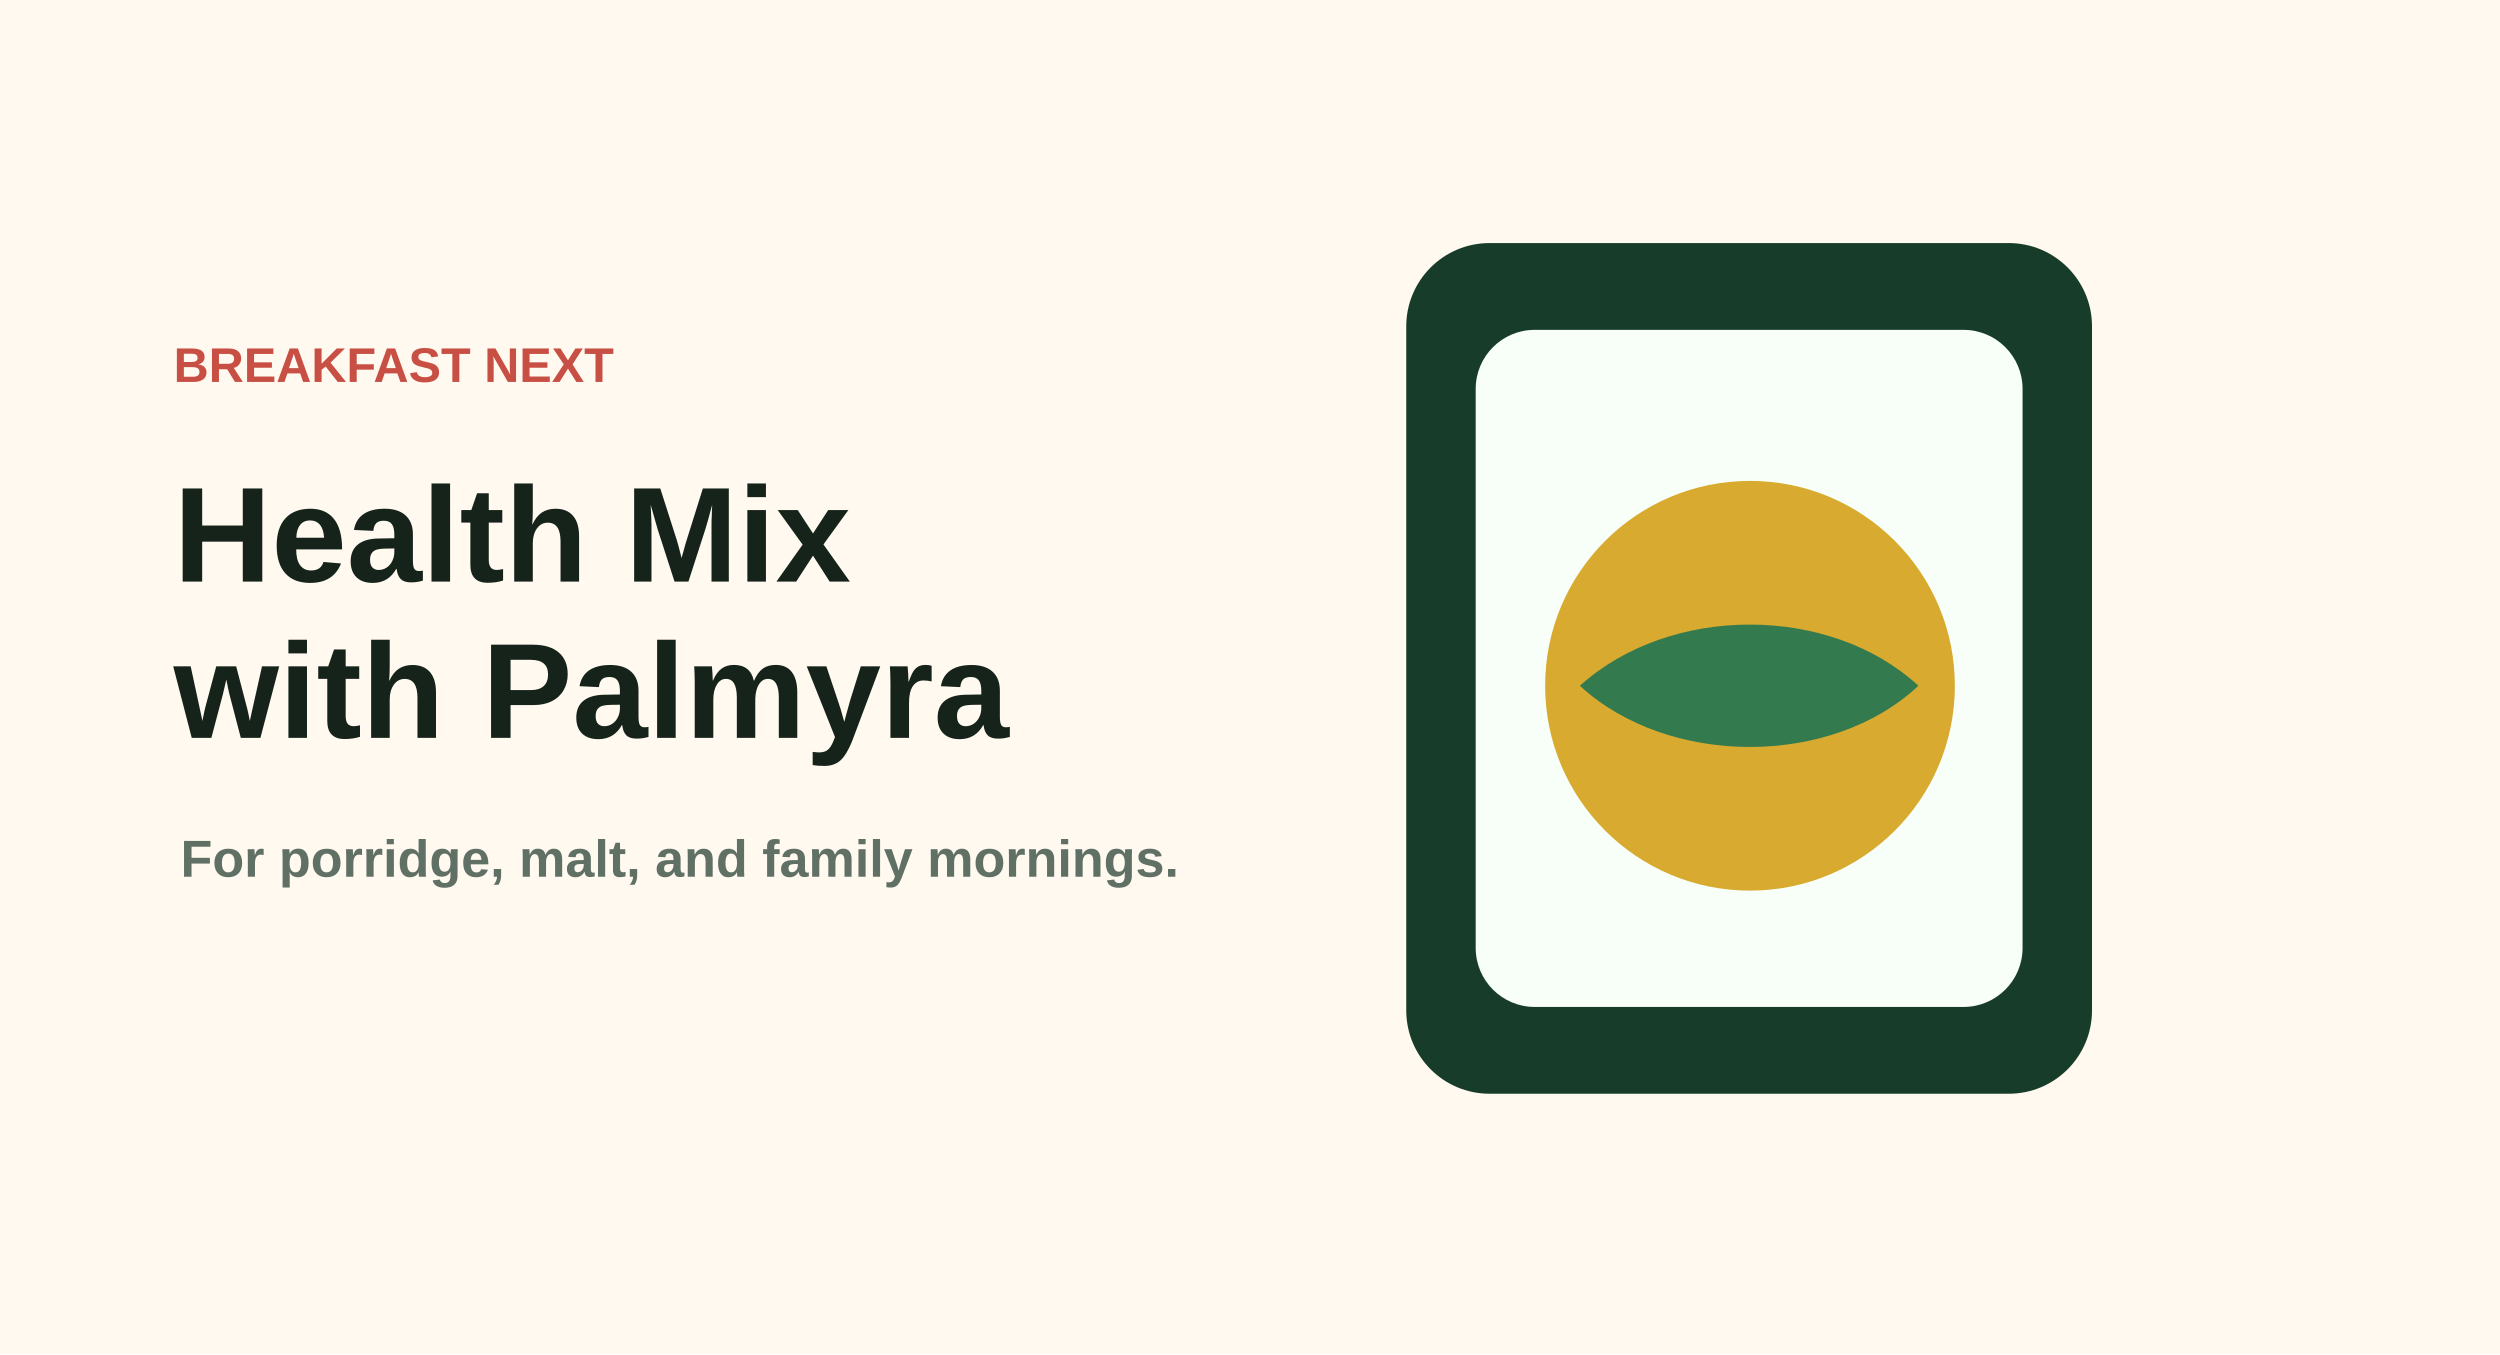
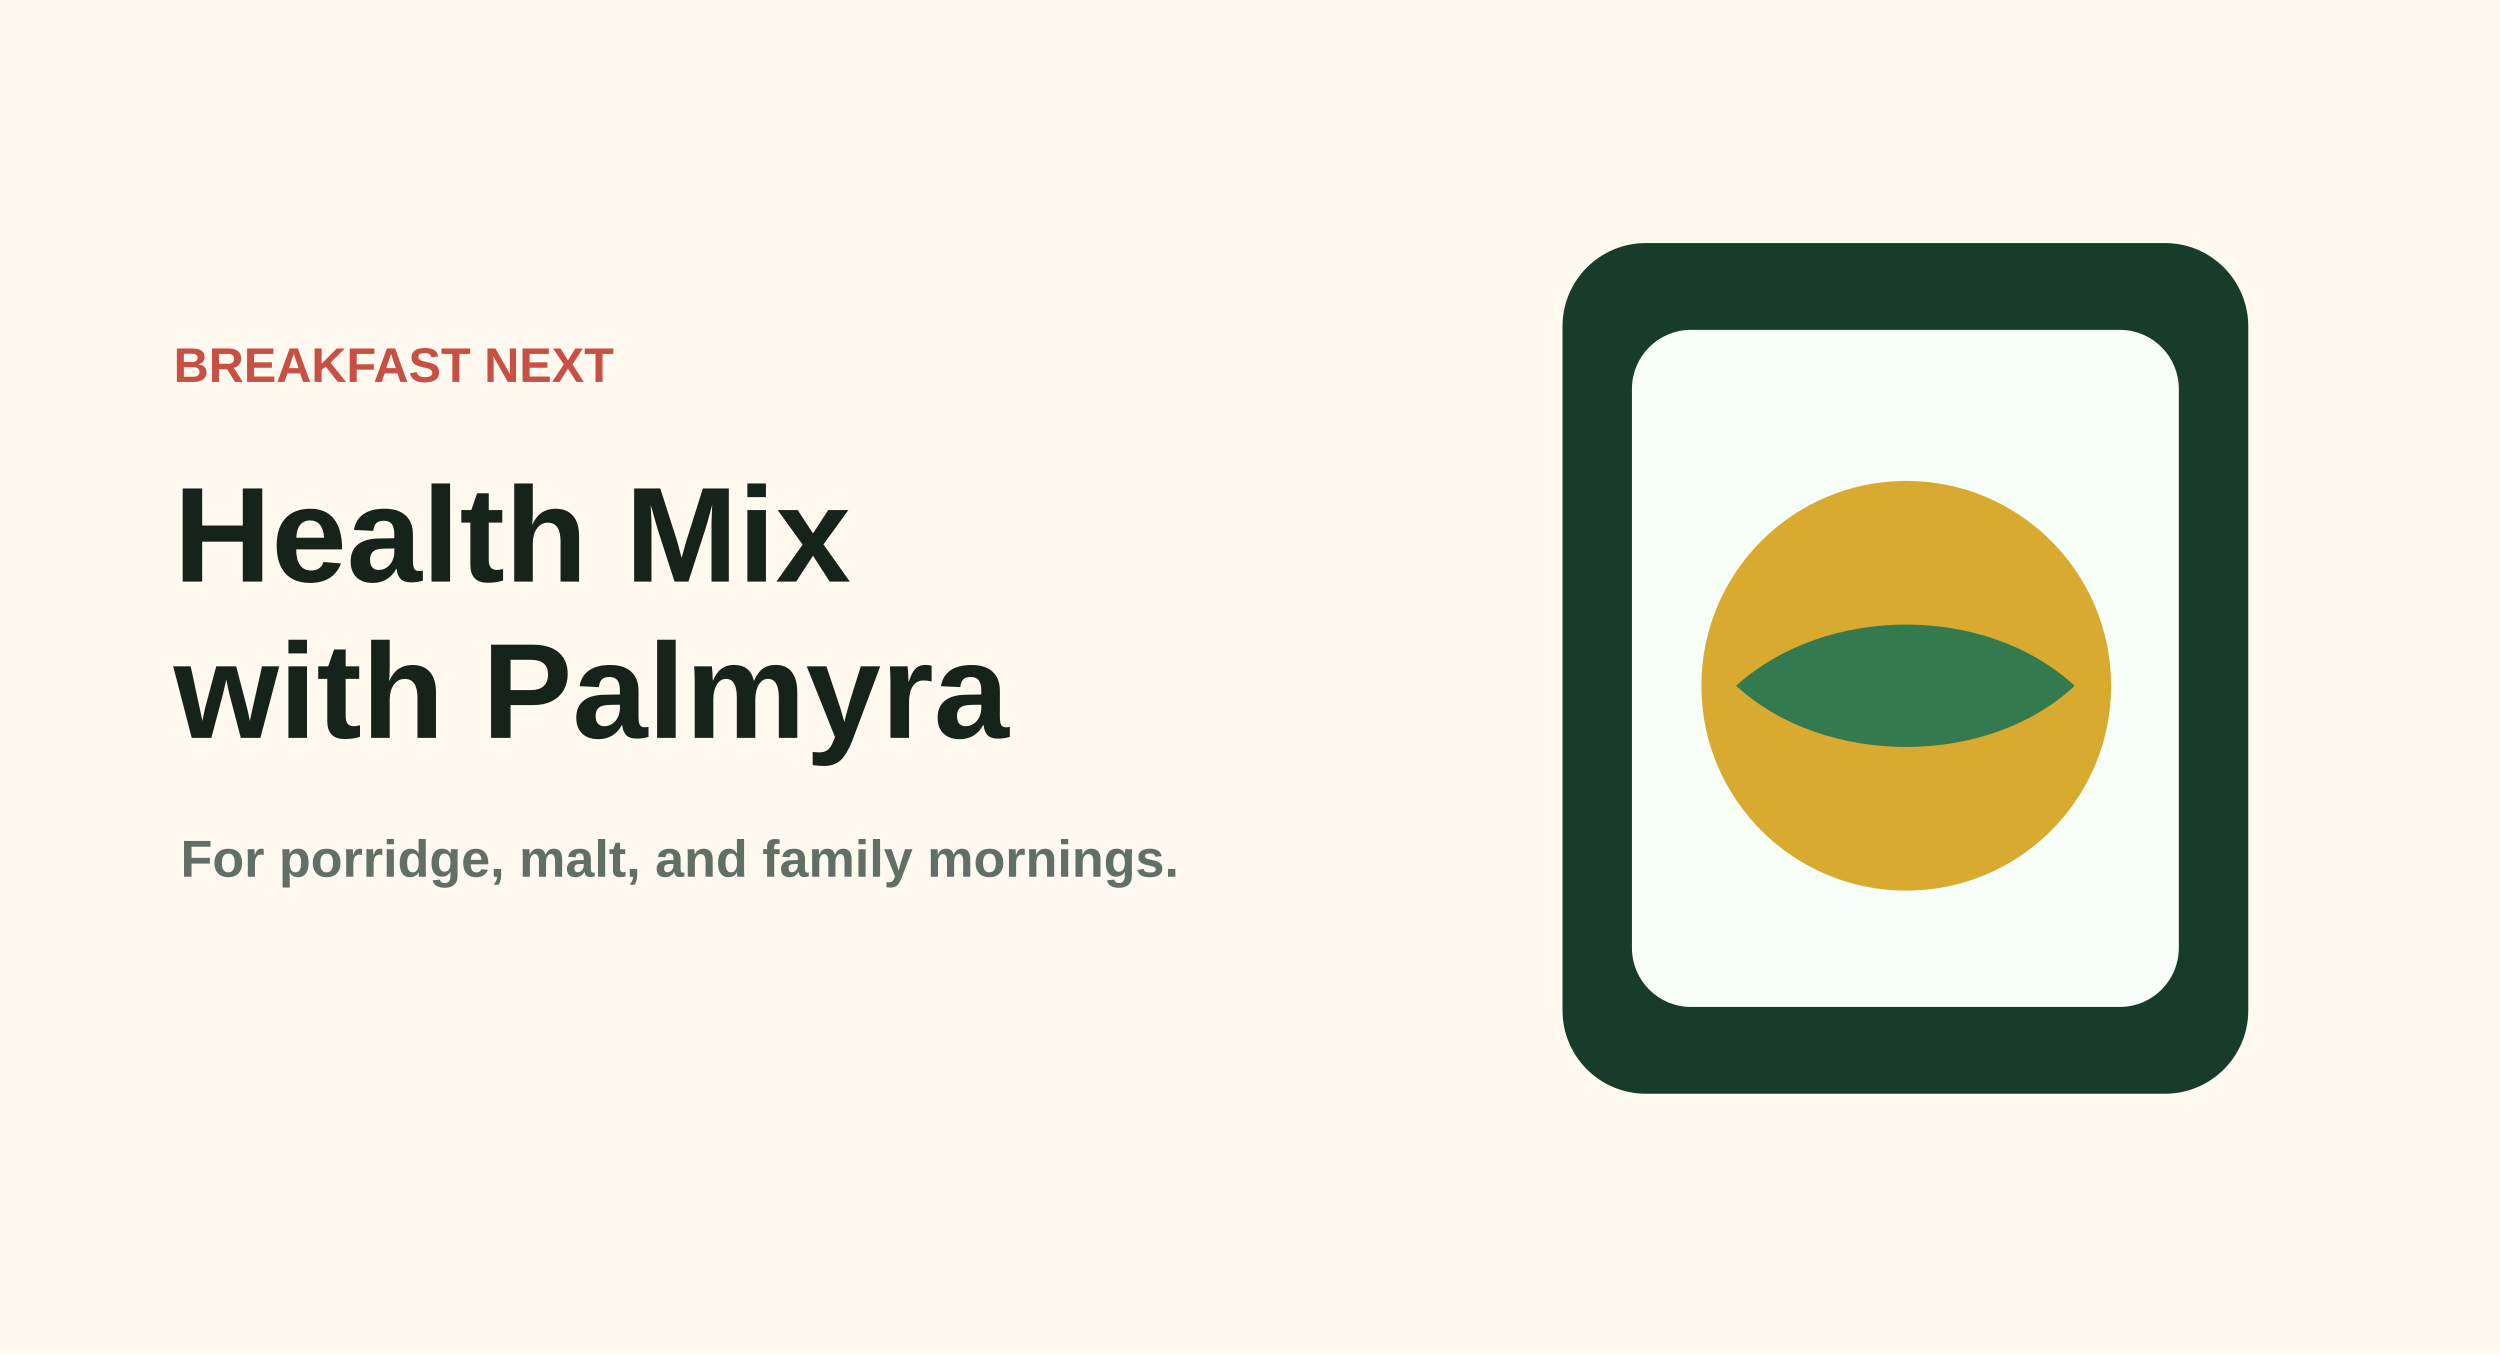
<svg xmlns="http://www.w3.org/2000/svg" width="1440" height="780" viewBox="0 0 1440 780" fill="none">
  <rect width="1440" height="780" fill="#FFF9EF" />
-   <rect x="810" y="140" width="395" height="490" rx="48" fill="#173D2A" />
-   <rect x="850" y="190" width="315" height="390" rx="34" fill="#F7FFF8" />
-   <circle cx="1008" cy="395" r="118" fill="#D8AA2F" />
-   <path d="M910 395C962 348 1054 348 1105 395C1055 442 961 442 910 395Z" fill="#347A4F" />
+   <rect x="900" y="140" width="395" height="490" rx="48" fill="#173D2A" />
+   <rect x="940" y="190" width="315" height="390" rx="34" fill="#F7FFF8" />
+   <circle cx="1098" cy="395" r="118" fill="#D8AA2F" />
+   <path d="M1000 395C1052 348 1144 348 1195 395C1145 442 1051 442 1000 395Z" fill="#347A4F" />
  <text x="100" y="220" fill="#C84F43" font-family="Avenir Next, Arial, sans-serif" font-size="28" font-weight="800">BREAKFAST NEXT</text>
  <text x="100" y="335" fill="#15231B" font-family="Avenir Next, Arial, sans-serif" font-size="78" font-weight="800">Health Mix</text>
  <text x="100" y="425" fill="#15231B" font-family="Avenir Next, Arial, sans-serif" font-size="78" font-weight="800">with Palmyra</text>
  <text x="104" y="505" fill="#607065" font-family="Avenir Next, Arial, sans-serif" font-size="30" font-weight="600">For porridge, malt, and family mornings.</text>
</svg>
